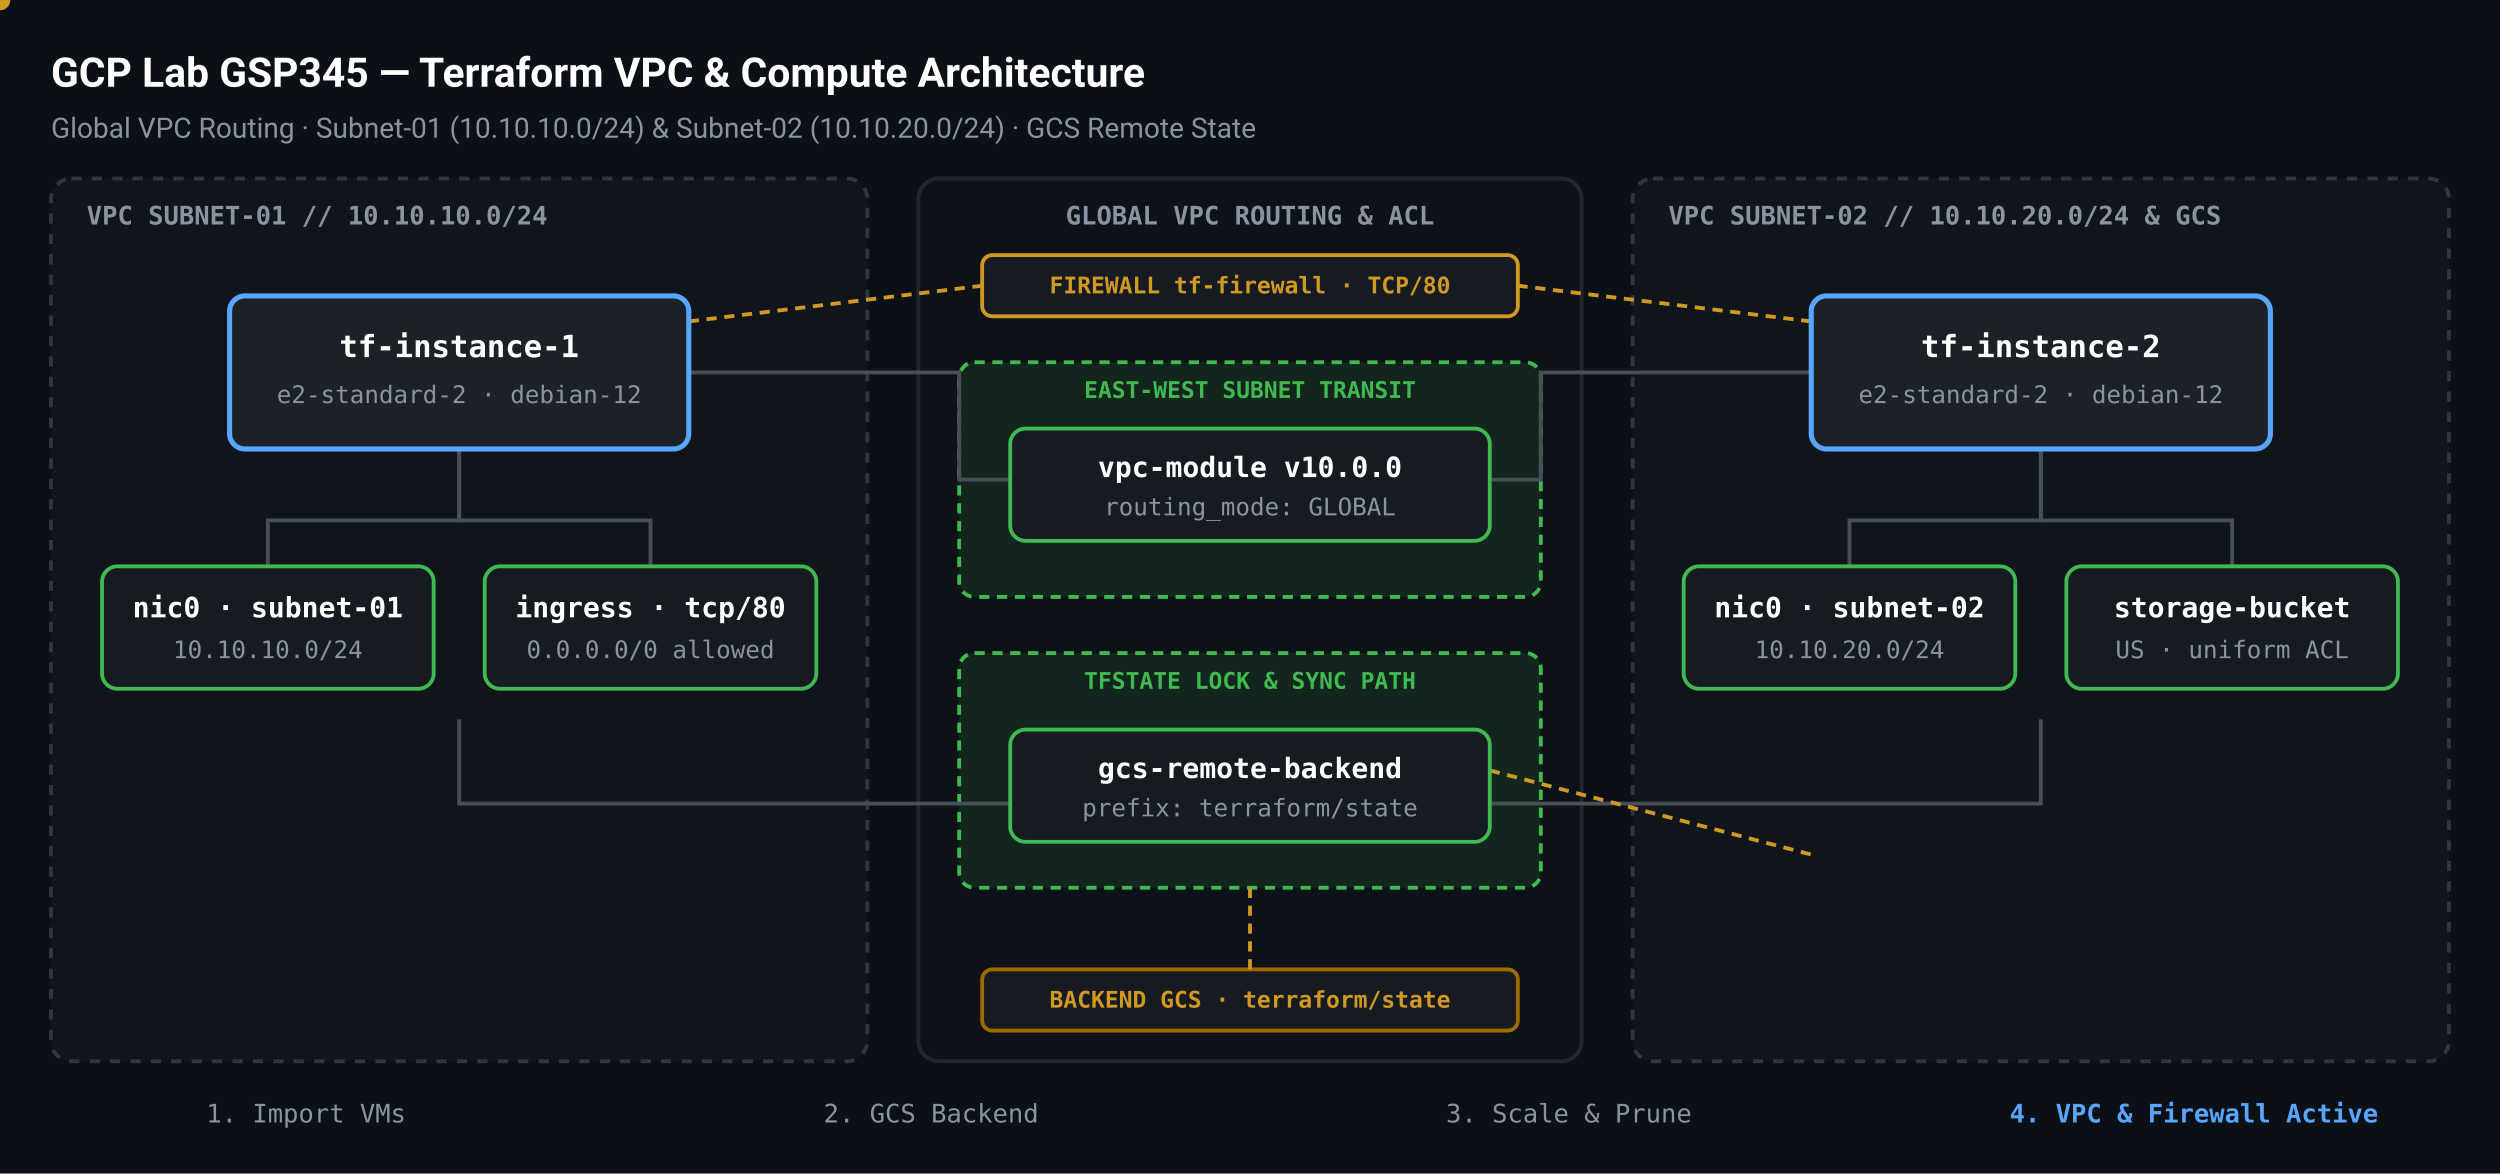
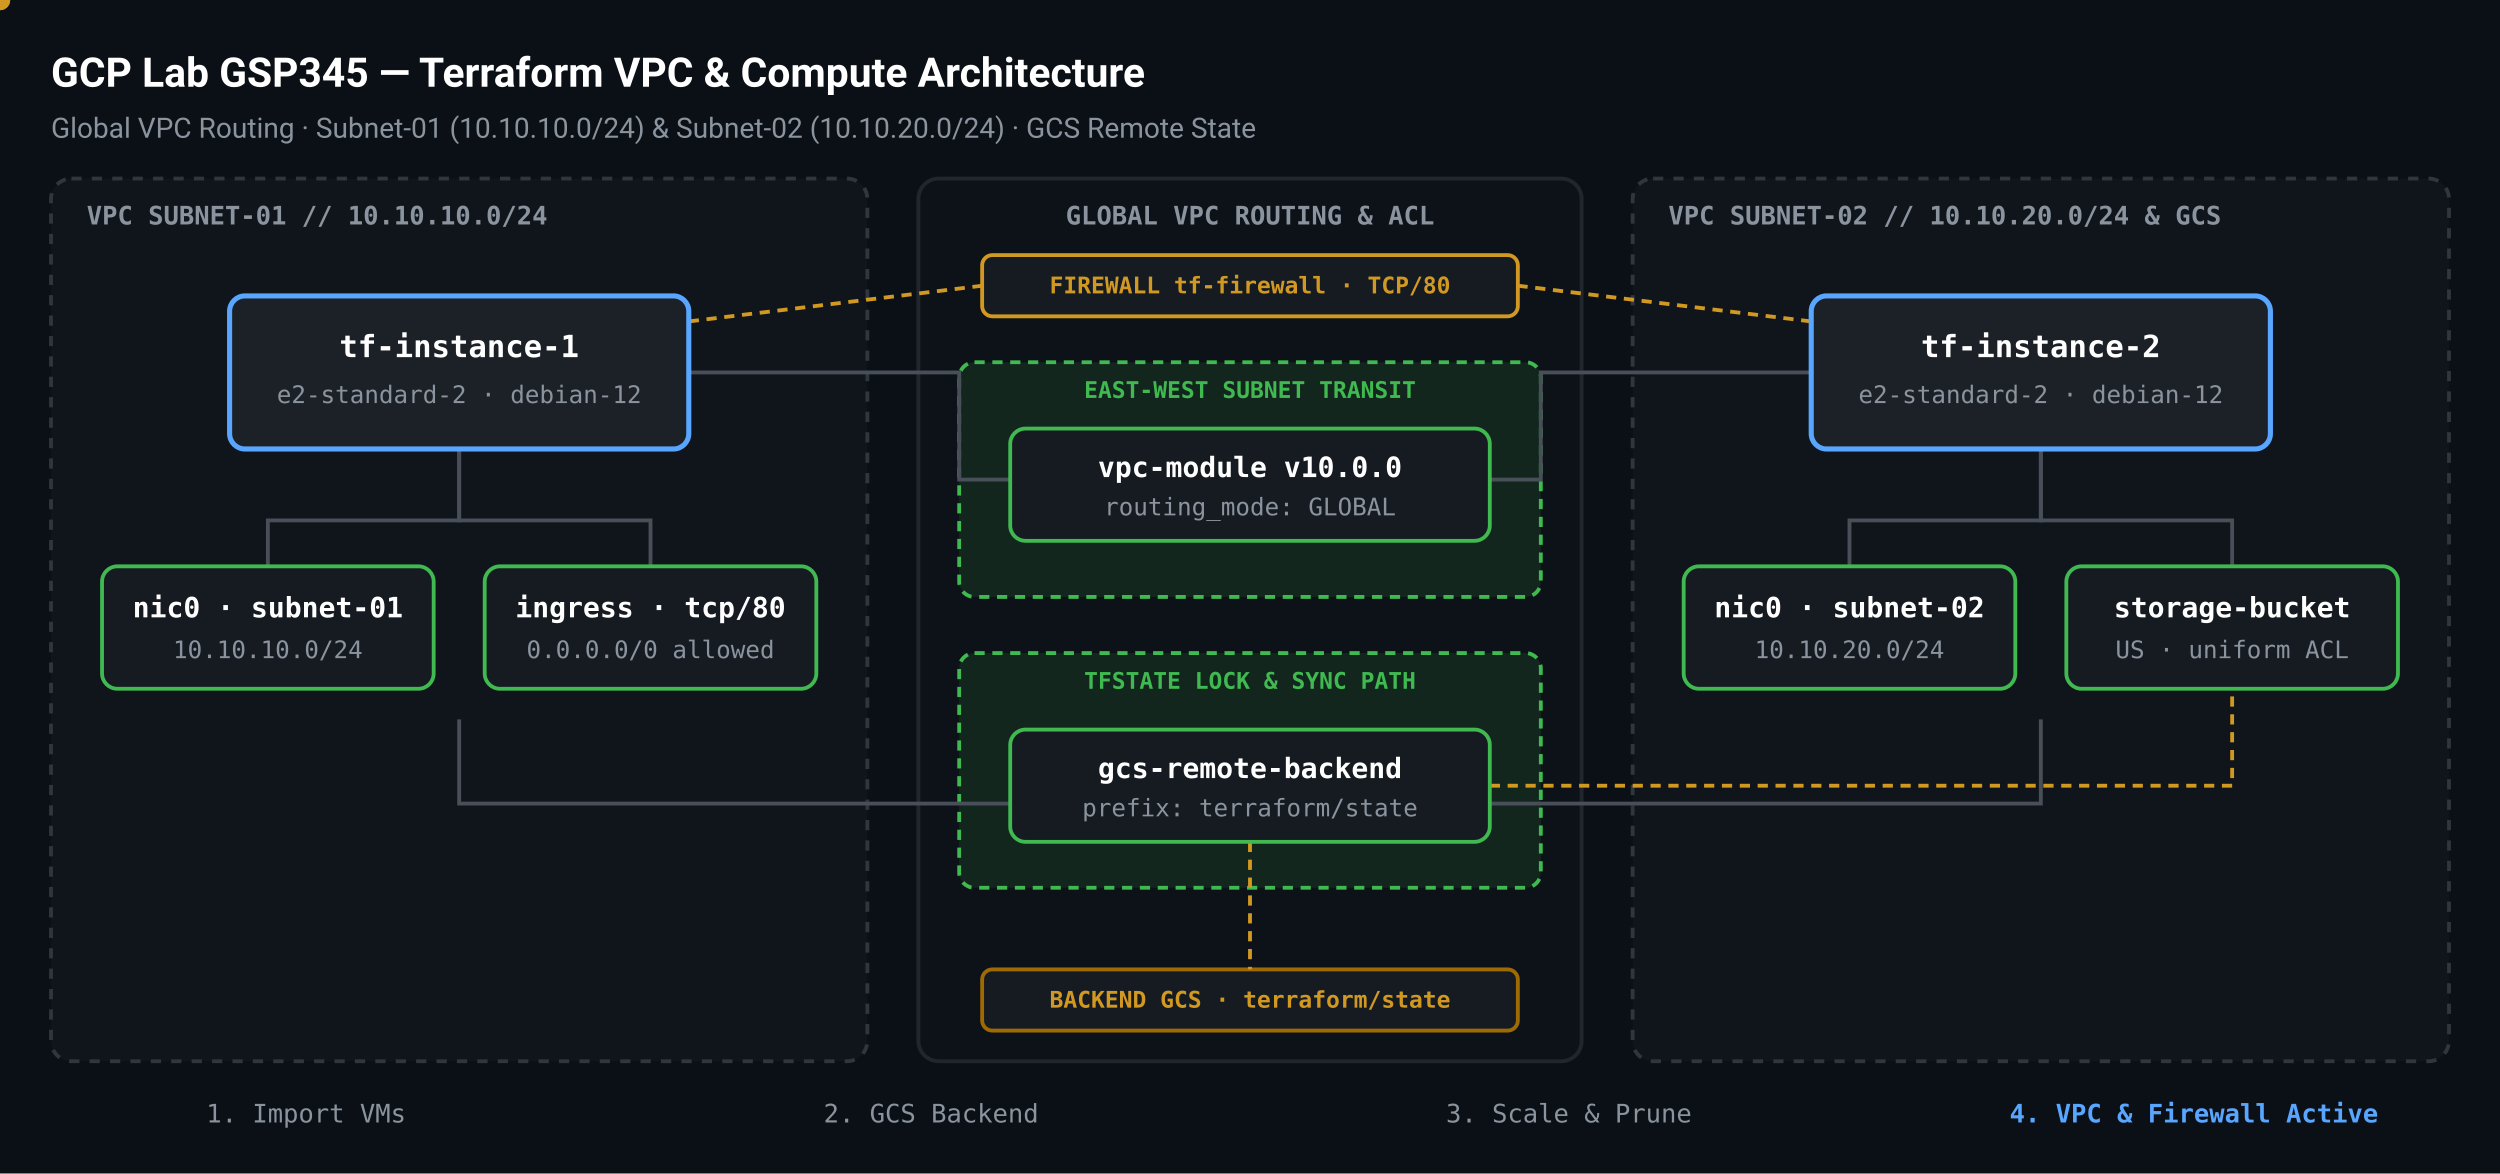
<svg xmlns="http://www.w3.org/2000/svg" viewBox="0 0 980 460" width="980" height="460">
  <defs>
    <style>
      .title-text {
        font-family: -apple-system, BlinkMacSystemFont, 'Segoe UI', Roboto, Helvetica, Arial, sans-serif;
        font-size: 16px;
        font-weight: 700;
        fill: #FFFFFF;
      }
      .subtitle-text {
        font-family: -apple-system, BlinkMacSystemFont, 'Segoe UI', Roboto, Helvetica, Arial, sans-serif;
        font-size: 11px;
        font-weight: 400;
        fill: #8B949E;
      }
      .zone-label {
        font-family: ui-monospace, SFMono-Regular, Menlo, Monaco, Consolas, monospace;
        font-size: 10px;
        font-weight: 600;
        fill: #8B949E;
      }
      .tunnel-label {
        font-family: ui-monospace, SFMono-Regular, Menlo, Monaco, Consolas, monospace;
        font-size: 9px;
        font-weight: 600;
        fill: #3FB950;
      }
      .core-title {
        font-family: ui-monospace, SFMono-Regular, Menlo, Monaco, Consolas, monospace;
        font-size: 12px;
        font-weight: 700;
        fill: #FFFFFF;
      }
      .sec-title {
        font-family: ui-monospace, SFMono-Regular, Menlo, Monaco, Consolas, monospace;
        font-size: 11px;
        font-weight: 700;
        fill: #FFFFFF;
      }
      .meta-text {
        font-family: ui-monospace, SFMono-Regular, Menlo, Monaco, Consolas, monospace;
        font-size: 9.5px;
        font-weight: 400;
        fill: #8B949E;
      }
      .ctrl-text {
        font-family: ui-monospace, SFMono-Regular, Menlo, Monaco, Consolas, monospace;
        font-size: 9px;
        font-weight: 600;
        fill: #D29922;
      }
      .footer-item {
        font-family: ui-monospace, SFMono-Regular, Menlo, Monaco, Consolas, monospace;
        font-size: 10px;
        font-weight: 400;
        fill: #8B949E;
      }
      .footer-active {
        font-family: ui-monospace, SFMono-Regular, Menlo, Monaco, Consolas, monospace;
        font-size: 10px;
        font-weight: 700;
        fill: #58A6FF;
      }
      .phys-line {
        stroke: #484F58;
        stroke-width: 1.5;
        fill: none;
      }
      .ctrl-dash {
        stroke: #D29922;
        stroke-width: 1.5;
        stroke-dasharray: 4,3;
        fill: none;
        animation: dashMove 14s linear infinite;
      }
      .core-node {
        fill: #1C2128;
        stroke: #58A6FF;
        stroke-width: 2;
        animation: pulseCore 12s ease-in-out infinite;
      }
      .sec-node {
        fill: #161B22;
        stroke: #3FB950;
        stroke-width: 1.5;
      }
      @keyframes dashMove {
        0% { stroke-dashoffset: 0; }
        100% { stroke-dashoffset: -140; }
      }
      @keyframes pulseCore {
        0%, 100% {
          stroke: #58A6FF;
          stroke-width: 2;
        }
        50% {
          stroke: #79C0FF;
          stroke-width: 2.6;
        }
      }
    </style>
  </defs>
  <rect x="0" y="0" width="980" height="460" fill="#0B1016" />
  <text x="20" y="34" class="title-text">GCP Lab GSP345 — Terraform VPC &amp; Compute Architecture</text>
  <text x="20" y="54" class="subtitle-text">Global VPC Routing · Subnet-01 (10.10.10.0/24) &amp; Subnet-02 (10.10.20.0/24) · GCS Remote State</text>
  <rect x="20" y="70" width="320" height="346" rx="8" fill="#161B22" fill-opacity="0.45" stroke="#30363D" stroke-width="1.5" stroke-dasharray="4,4" />
  <text x="34" y="88" class="zone-label">VPC SUBNET-01 // 10.10.10.0/24</text>
  <rect x="360" y="70" width="260" height="346" rx="8" fill="#161B22" fill-opacity="0.25" stroke="#21262D" stroke-width="1.5" />
  <text x="490" y="88" text-anchor="middle" class="zone-label">GLOBAL VPC ROUTING &amp; ACL</text>
  <rect x="640" y="70" width="320" height="346" rx="8" fill="#161B22" fill-opacity="0.45" stroke="#30363D" stroke-width="1.5" stroke-dasharray="4,4" />
  <text x="654" y="88" class="zone-label">VPC SUBNET-02 // 10.10.20.0/24 &amp; GCS</text>
  <rect x="385" y="100" width="210" height="24" rx="4" fill="#161B22" stroke="#D29922" stroke-width="1.5" />
  <text x="490" y="115" text-anchor="middle" class="ctrl-text">FIREWALL tf-firewall · TCP/80</text>
  <rect x="385" y="380" width="210" height="24" rx="4" fill="#161B22" stroke="#9E6A03" stroke-width="1.5" />
  <text x="490" y="395" text-anchor="middle" class="ctrl-text">BACKEND GCS · terraform/state</text>
  <rect x="376" y="142" width="228" height="92" rx="6" fill="rgba(63, 185, 80, 0.12)" stroke="#3FB950" stroke-width="1.5" stroke-dasharray="4,3" />
  <text x="490" y="156" text-anchor="middle" class="tunnel-label">EAST-WEST SUBNET TRANSIT</text>
  <rect x="376" y="256" width="228" height="92" rx="6" fill="rgba(63, 185, 80, 0.12)" stroke="#3FB950" stroke-width="1.5" stroke-dasharray="4,3" />
  <text x="490" y="270" text-anchor="middle" class="tunnel-label">TFSTATE LOCK &amp; SYNC PATH</text>
  <polyline points="180,176 180,204 105,204 105,222" class="phys-line" />
  <polyline points="180,176 180,204 255,204 255,222" class="phys-line" />
  <polyline points="270,146 376,146 376,188 396,188" class="phys-line" />
  <polyline points="180,282 180,315 396,315" class="phys-line" />
  <polyline points="800,176 800,204 725,204 725,222" class="phys-line" />
  <polyline points="800,176 800,204 875,204 875,222" class="phys-line" />
  <polyline points="710,146 604,146 604,188 584,188" class="phys-line" />
  <polyline points="800,282 800,315 584,315" class="phys-line" />
  <line x1="270" y1="126" x2="385" y2="112" class="ctrl-dash" />
  <line x1="710" y1="126" x2="595" y2="112" class="ctrl-dash" />
-   <line x1="584" y1="302" x2="710" y2="335" class="ctrl-dash" />
-   <line x1="490" y1="348" x2="490" y2="380" class="ctrl-dash" />
+   <line x1="490" y1="330" x2="490" y2="380" class="ctrl-dash" />
+   <polyline points="584,308 875,308 875,270" class="ctrl-dash" />
  <rect x="90" y="116" width="180" height="60" rx="6" class="core-node" />
  <text x="180" y="140" text-anchor="middle" class="core-title">tf-instance-1</text>
  <text x="180" y="158" text-anchor="middle" class="meta-text">e2-standard-2 · debian-12</text>
  <rect x="710" y="116" width="180" height="60" rx="6" class="core-node" />
  <text x="800" y="140" text-anchor="middle" class="core-title">tf-instance-2</text>
  <text x="800" y="158" text-anchor="middle" class="meta-text">e2-standard-2 · debian-12</text>
  <rect x="40" y="222" width="130" height="48" rx="6" class="sec-node" />
  <text x="105" y="242" text-anchor="middle" class="sec-title">nic0 · subnet-01</text>
  <text x="105" y="258" text-anchor="middle" class="meta-text">10.10.10.0/24</text>
  <rect x="190" y="222" width="130" height="48" rx="6" class="sec-node" />
  <text x="255" y="242" text-anchor="middle" class="sec-title">ingress · tcp/80</text>
  <text x="255" y="258" text-anchor="middle" class="meta-text">0.0.0.0/0 allowed</text>
  <rect x="396" y="168" width="188" height="44" rx="6" class="sec-node" />
  <text x="490" y="187" text-anchor="middle" class="sec-title">vpc-module v10.0.0</text>
  <text x="490" y="202" text-anchor="middle" class="meta-text">routing_mode: GLOBAL</text>
  <rect x="396" y="286" width="188" height="44" rx="6" class="sec-node" />
  <text x="490" y="305" text-anchor="middle" class="sec-title">gcs-remote-backend</text>
  <text x="490" y="320" text-anchor="middle" class="meta-text">prefix: terraform/state</text>
  <rect x="660" y="222" width="130" height="48" rx="6" class="sec-node" />
  <text x="725" y="242" text-anchor="middle" class="sec-title">nic0 · subnet-02</text>
  <text x="725" y="258" text-anchor="middle" class="meta-text">10.10.20.0/24</text>
  <rect x="810" y="222" width="130" height="48" rx="6" class="sec-node" />
  <text x="875" y="242" text-anchor="middle" class="sec-title">storage-bucket</text>
  <text x="875" y="258" text-anchor="middle" class="meta-text">US · uniform ACL</text>
  <circle r="4" fill="#3FB950">
    <animateMotion dur="12s" repeatCount="indefinite" path="M 270,146 L 376,146 L 376,188 L 584,188 L 604,188 L 604,146 L 710,146" />
  </circle>
  <circle r="4" fill="#D29922">
-     <animateMotion dur="16s" repeatCount="indefinite" path="M 490,348 L 490,380 L 490,348 L 584,315 L 875,270" />
+     <animateMotion dur="16s" repeatCount="indefinite" path="M 584,308 L 875,308 L 875,270" />
  </circle>
  <text x="120" y="440" text-anchor="middle" class="footer-item">1. Import VMs</text>
  <text x="365" y="440" text-anchor="middle" class="footer-item">2. GCS Backend</text>
  <text x="615" y="440" text-anchor="middle" class="footer-item">3. Scale &amp; Prune</text>
  <text x="860" y="440" text-anchor="middle" class="footer-active">4. VPC &amp; Firewall Active</text>
</svg>
